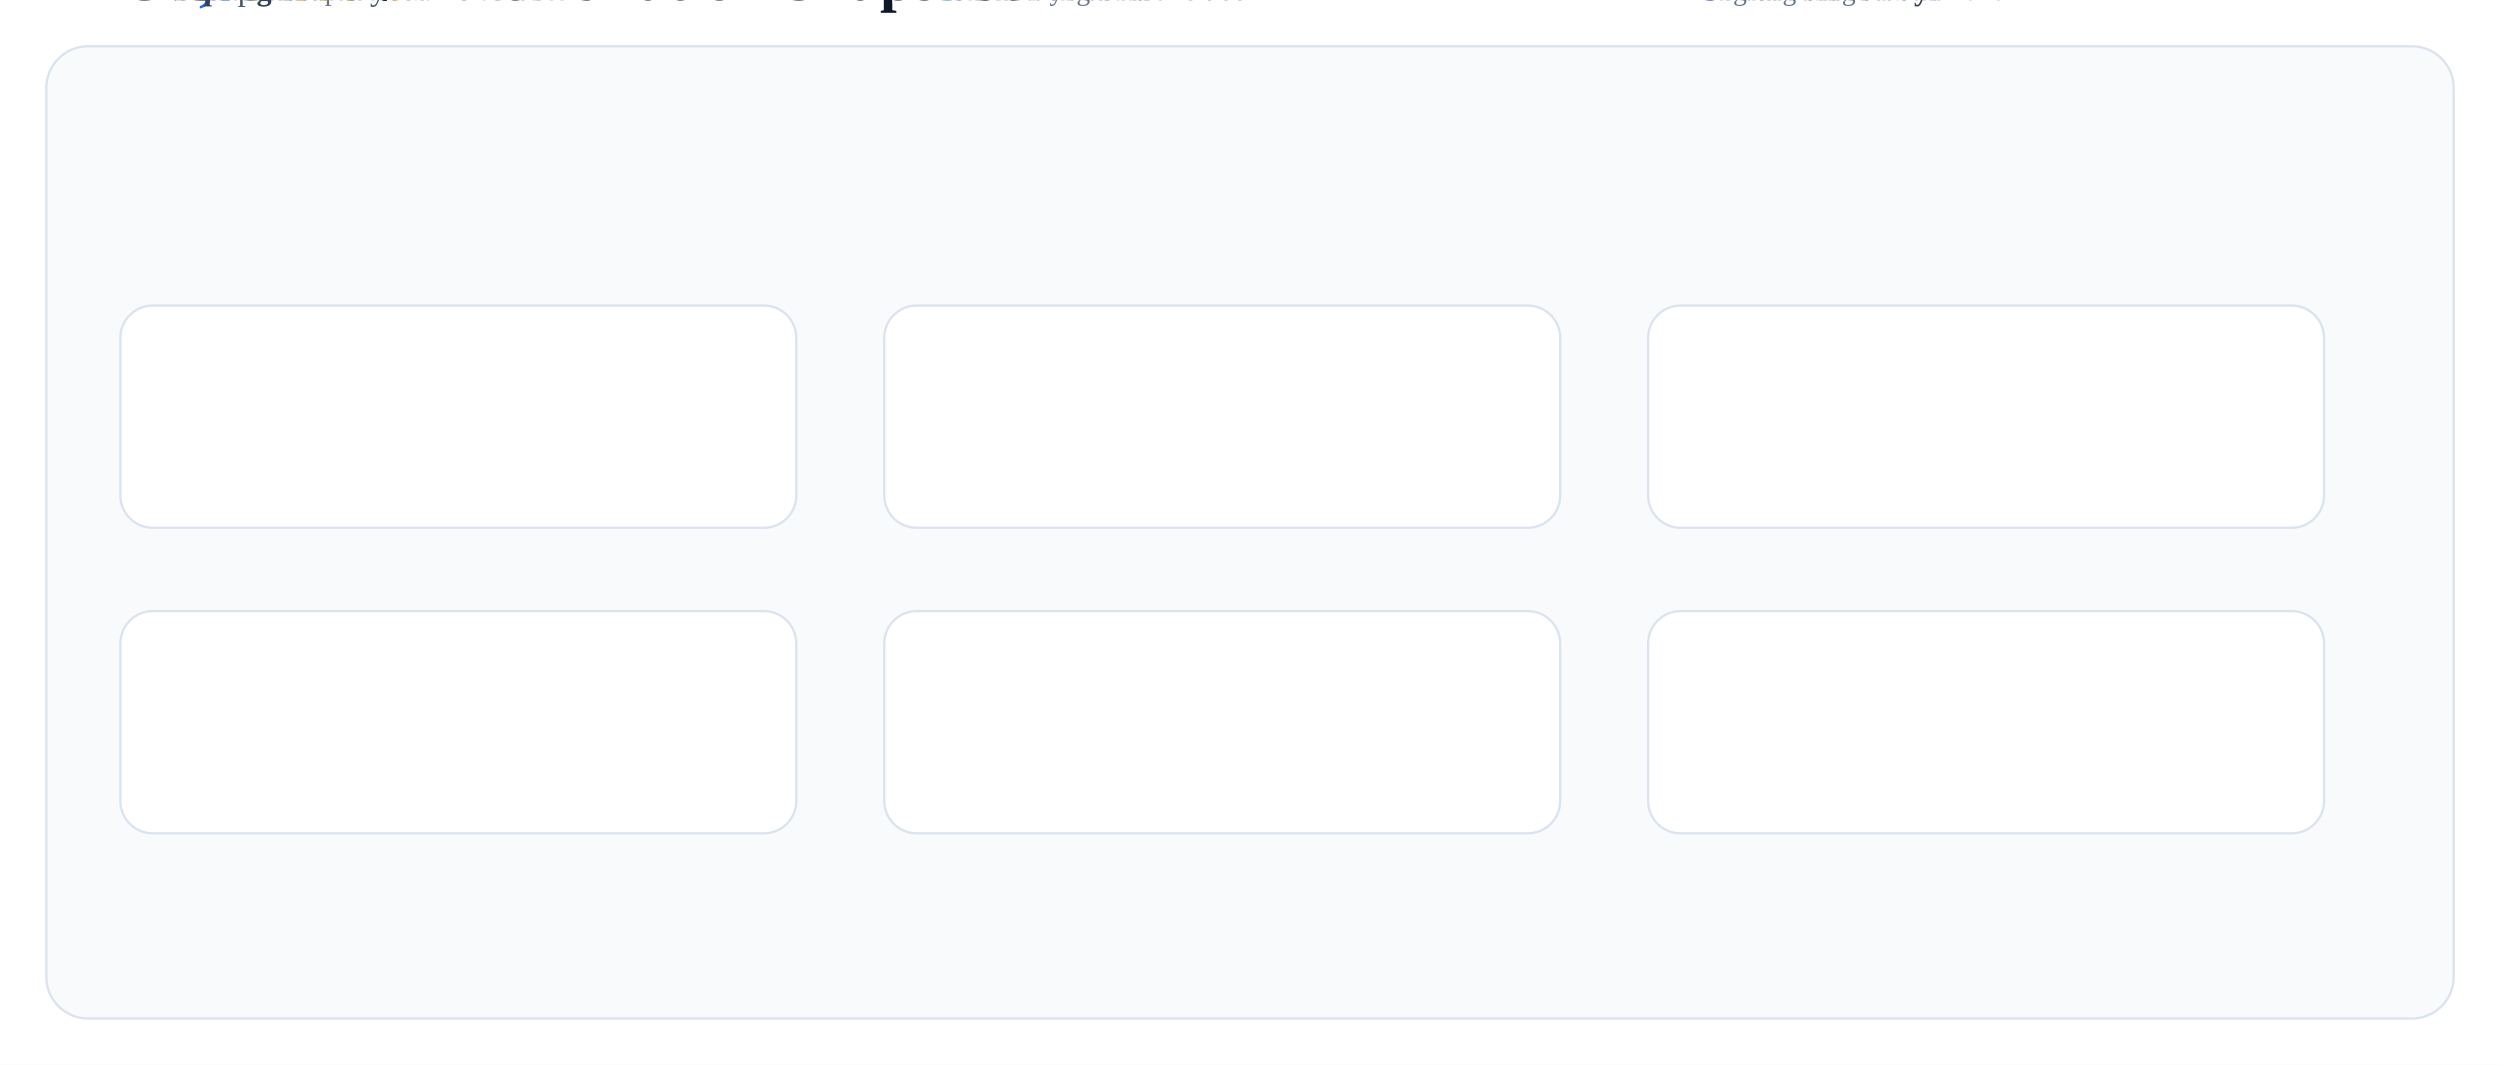
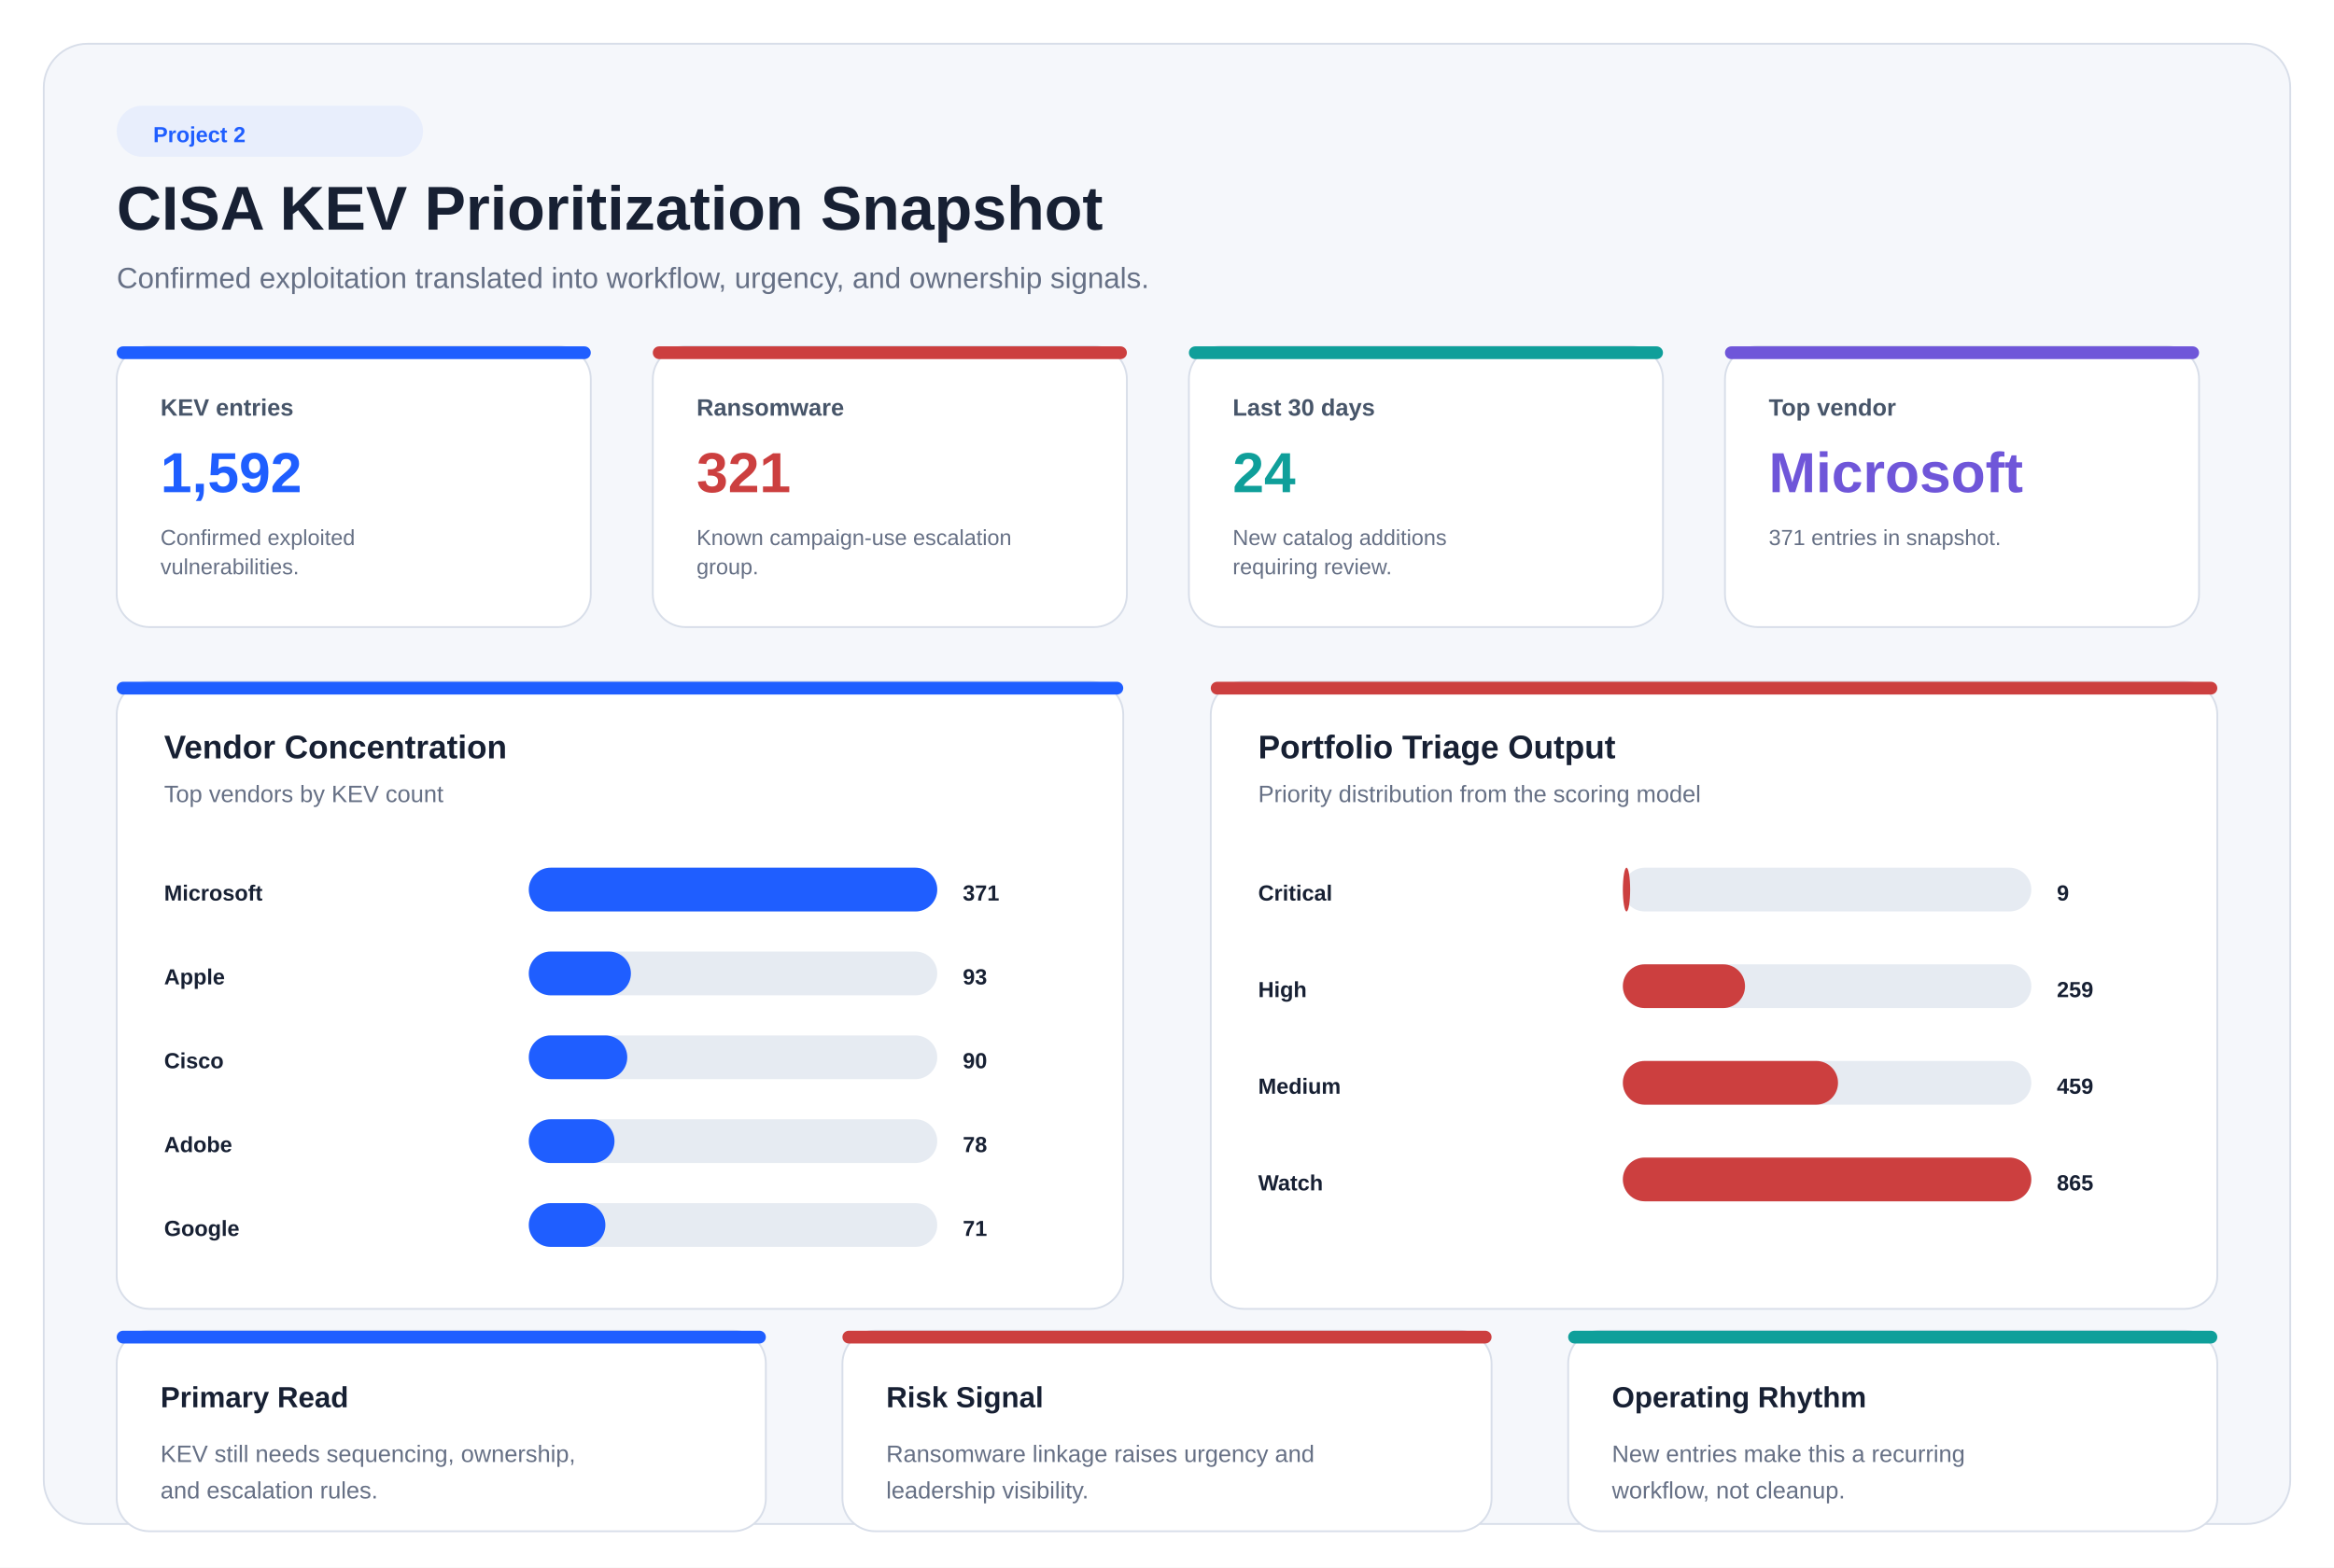
- <svg xmlns="http://www.w3.org/2000/svg" width="1080" height="460" viewBox="0 0 1080 460" role="img" aria-labelledby="title desc">
+ <svg xmlns="http://www.w3.org/2000/svg" width="1280" height="860" viewBox="0 0 1280 860" role="img" aria-labelledby="title desc" data-qc-version="1">
+   <defs>
+     <marker id="arrowHead" markerWidth="14" markerHeight="14" refX="12" refY="7" orient="auto" markerUnits="strokeWidth">
+       <path d="M2,2 L12,7 L2,12 Z" fill="#172033" />
+     </marker>
+     <style>
+ .font { font-family: Segoe UI, Arial, Helvetica, sans-serif; }
+ </style>
+   </defs>
  <rect width="100%" height="100%" fill="#ffffff" />
-   <rect x="20" y="20" width="1040" height="420" rx="18" fill="#f8fafc" stroke="#dbe3ef" />
-   <text fill="#0f172a" font-size="26" font-weight="700">
-     <tspan x="52" dy="0">CISA KEV Prioritization Snapshot</tspan>
-   </text>
-   <text fill="#475569" font-size="14" font-weight="400">
-     <tspan x="52" dy="0">KEV snapshot analyzed 2026-05-16</tspan>
-   </text>
-   <rect x="52" y="132" width="292" height="96" rx="14" fill="#ffffff" stroke="#dbe3ef" />
-   <text fill="#334155" font-size="13" font-weight="700">
-     <tspan x="74" dy="0">Catalog entries</tspan>
-   </text>
-   <text fill="#2563eb" font-size="24" font-weight="800">
-     <tspan x="74" dy="0">1,592</tspan>
-   </text>
-   <text fill="#64748b" font-size="12" font-weight="400">
-     <tspan x="74" dy="0">Confirmed exploited vulnerabilities</tspan>
-   </text>
-   <rect x="382" y="132" width="292" height="96" rx="14" fill="#ffffff" stroke="#dbe3ef" />
-   <text fill="#334155" font-size="13" font-weight="700">
-     <tspan x="404" dy="0">Known ransomware use</tspan>
-   </text>
-   <text fill="#0891b2" font-size="24" font-weight="800">
-     <tspan x="404" dy="0">321</tspan>
-   </text>
-   <text fill="#64748b" font-size="12" font-weight="400">
-     <tspan x="404" dy="0">Escalation signal</tspan>
-   </text>
-   <rect x="712" y="132" width="292" height="96" rx="14" fill="#ffffff" stroke="#dbe3ef" />
-   <text fill="#334155" font-size="13" font-weight="700">
-     <tspan x="734" dy="0">Added last 30 days</tspan>
-   </text>
-   <text fill="#16a34a" font-size="24" font-weight="800">
-     <tspan x="734" dy="0">24</tspan>
-   </text>
-   <text fill="#64748b" font-size="12" font-weight="400">
-     <tspan x="734" dy="0">Ongoing workflow demand</tspan>
-   </text>
-   <rect x="52" y="264" width="292" height="96" rx="14" fill="#ffffff" stroke="#dbe3ef" />
-   <text fill="#334155" font-size="13" font-weight="700">
-     <tspan x="74" dy="0">Top vendor</tspan>
-   </text>
-   <text fill="#ca8a04" font-size="24" font-weight="800">
-     <tspan x="74" dy="0">Microsoft</tspan>
-   </text>
-   <text fill="#64748b" font-size="12" font-weight="400">
-     <tspan x="74" dy="0">371 KEV entries</tspan>
-   </text>
-   <rect x="382" y="264" width="292" height="96" rx="14" fill="#ffffff" stroke="#dbe3ef" />
-   <text fill="#334155" font-size="13" font-weight="700">
-     <tspan x="404" dy="0">Future due dates</tspan>
-   </text>
-   <text fill="#dc2626" font-size="24" font-weight="800">
-     <tspan x="404" dy="0">2</tspan>
-   </text>
-   <text fill="#64748b" font-size="12" font-weight="400">
-     <tspan x="404" dy="0">As of analysis date</tspan>
-   </text>
-   <rect x="712" y="264" width="292" height="96" rx="14" fill="#ffffff" stroke="#dbe3ef" />
-   <text fill="#334155" font-size="13" font-weight="700">
-     <tspan x="734" dy="0">Critical scored</tspan>
-   </text>
-   <text fill="#7c3aed" font-size="24" font-weight="800">
-     <tspan x="734" dy="0">9</tspan>
-   </text>
-   <text fill="#64748b" font-size="12" font-weight="400">
-     <tspan x="734" dy="0">Portfolio triage model</tspan>
-   </text>
+   <rect x="24" y="24" width="1232" height="812" rx="24" fill="#f5f7fb" stroke="#d8dee9" />
+   <rect x="64" y="58" width="168" height="28" rx="14" fill="#e8eefc" />
+   <text class="font" x="84" y="78" font-size="12" font-weight="700" fill="#1f5eff" text-anchor="start">Project 2</text>
+   <text class="font" x="64" y="126" font-size="34" font-weight="800" fill="#172033" text-anchor="start">CISA KEV Prioritization Snapshot</text>
+   <text class="font" x="64" y="158" font-size="16" font-weight="400" fill="#667085" text-anchor="start">Confirmed exploitation translated into workflow, urgency, and ownership signals.</text>
+   <g data-qc-card="true">
+     <rect x="64" y="190" width="260" height="154" rx="18" fill="#ffffff" stroke="#d8dee9" />
+     <rect x="64" y="190" width="260" height="7" rx="3.5" fill="#1f5eff" />
+     <text class="font" x="88" y="228" font-size="13" font-weight="700" fill="#475569" text-anchor="start">KEV entries</text>
+     <text class="font" x="88" y="270" font-size="31" font-weight="800" fill="#1f5eff" text-anchor="start">1,592</text>
+     <text class="font" x="88" y="299" font-size="12" font-weight="400" fill="#667085" text-anchor="start">Confirmed exploited</text>
+     <text class="font" x="88" y="315" font-size="12" font-weight="400" fill="#667085" text-anchor="start">vulnerabilities.</text>
+   </g>
+   <g data-qc-card="true">
+     <rect x="358" y="190" width="260" height="154" rx="18" fill="#ffffff" stroke="#d8dee9" />
+     <rect x="358" y="190" width="260" height="7" rx="3.5" fill="#cc3f3f" />
+     <text class="font" x="382" y="228" font-size="13" font-weight="700" fill="#475569" text-anchor="start">Ransomware</text>
+     <text class="font" x="382" y="270" font-size="31" font-weight="800" fill="#cc3f3f" text-anchor="start">321</text>
+     <text class="font" x="382" y="299" font-size="12" font-weight="400" fill="#667085" text-anchor="start">Known campaign-use escalation</text>
+     <text class="font" x="382" y="315" font-size="12" font-weight="400" fill="#667085" text-anchor="start">group.</text>
+   </g>
+   <g data-qc-card="true">
+     <rect x="652" y="190" width="260" height="154" rx="18" fill="#ffffff" stroke="#d8dee9" />
+     <rect x="652" y="190" width="260" height="7" rx="3.5" fill="#0f9f9a" />
+     <text class="font" x="676" y="228" font-size="13" font-weight="700" fill="#475569" text-anchor="start">Last 30 days</text>
+     <text class="font" x="676" y="270" font-size="31" font-weight="800" fill="#0f9f9a" text-anchor="start">24</text>
+     <text class="font" x="676" y="299" font-size="12" font-weight="400" fill="#667085" text-anchor="start">New catalog additions</text>
+     <text class="font" x="676" y="315" font-size="12" font-weight="400" fill="#667085" text-anchor="start">requiring review.</text>
+   </g>
+   <g data-qc-card="true">
+     <rect x="946" y="190" width="260" height="154" rx="18" fill="#ffffff" stroke="#d8dee9" />
+     <rect x="946" y="190" width="260" height="7" rx="3.5" fill="#6f56d9" />
+     <text class="font" x="970" y="228" font-size="13" font-weight="700" fill="#475569" text-anchor="start">Top vendor</text>
+     <text class="font" x="970" y="270" font-size="31" font-weight="800" fill="#6f56d9" text-anchor="start">Microsoft</text>
+     <text class="font" x="970" y="299" font-size="12" font-weight="400" fill="#667085" text-anchor="start">371 entries in snapshot.</text>
+   </g>
+   <g data-qc-card="true">
+     <rect x="64" y="374" width="552" height="344" rx="18" fill="#ffffff" stroke="#d8dee9" />
+     <rect x="64" y="374" width="552" height="7" rx="3.5" fill="#1f5eff" />
+     <text class="font" x="90" y="416" font-size="18" font-weight="800" fill="#172033" text-anchor="start">Vendor Concentration</text>
+     <text class="font" x="90" y="440" font-size="13" font-weight="400" fill="#667085" text-anchor="start">Top vendors by KEV count</text>
+     <text class="font" x="90" y="494" font-size="12" font-weight="600" fill="#172033" text-anchor="start">Microsoft</text>
+     <rect x="290" y="476" width="224" height="24" rx="12" fill="#e6ebf2" />
+     <rect x="290" y="476" width="224" height="24" rx="12" fill="#1f5eff" />
+     <text class="font" x="528" y="494" font-size="12" font-weight="800" fill="#172033" text-anchor="start">371</text>
+     <text class="font" x="90" y="540" font-size="12" font-weight="600" fill="#172033" text-anchor="start">Apple</text>
+     <rect x="290" y="522" width="224" height="24" rx="12" fill="#e6ebf2" />
+     <rect x="290" y="522" width="56" height="24" rx="12" fill="#1f5eff" />
+     <text class="font" x="528" y="540" font-size="12" font-weight="800" fill="#172033" text-anchor="start">93</text>
+     <text class="font" x="90" y="586" font-size="12" font-weight="600" fill="#172033" text-anchor="start">Cisco</text>
+     <rect x="290" y="568" width="224" height="24" rx="12" fill="#e6ebf2" />
+     <rect x="290" y="568" width="54" height="24" rx="12" fill="#1f5eff" />
+     <text class="font" x="528" y="586" font-size="12" font-weight="800" fill="#172033" text-anchor="start">90</text>
+     <text class="font" x="90" y="632" font-size="12" font-weight="600" fill="#172033" text-anchor="start">Adobe</text>
+     <rect x="290" y="614" width="224" height="24" rx="12" fill="#e6ebf2" />
+     <rect x="290" y="614" width="47" height="24" rx="12" fill="#1f5eff" />
+     <text class="font" x="528" y="632" font-size="12" font-weight="800" fill="#172033" text-anchor="start">78</text>
+     <text class="font" x="90" y="678" font-size="12" font-weight="600" fill="#172033" text-anchor="start">Google</text>
+     <rect x="290" y="660" width="224" height="24" rx="12" fill="#e6ebf2" />
+     <rect x="290" y="660" width="42" height="24" rx="12" fill="#1f5eff" />
+     <text class="font" x="528" y="678" font-size="12" font-weight="800" fill="#172033" text-anchor="start">71</text>
+   </g>
+   <g data-qc-card="true">
+     <rect x="664" y="374" width="552" height="344" rx="18" fill="#ffffff" stroke="#d8dee9" />
+     <rect x="664" y="374" width="552" height="7" rx="3.5" fill="#cc3f3f" />
+     <text class="font" x="690" y="416" font-size="18" font-weight="800" fill="#172033" text-anchor="start">Portfolio Triage Output</text>
+     <text class="font" x="690" y="440" font-size="13" font-weight="400" fill="#667085" text-anchor="start">Priority distribution from the scoring model</text>
+     <text class="font" x="690" y="494" font-size="12" font-weight="600" fill="#172033" text-anchor="start">Critical</text>
+     <rect x="890" y="476" width="224" height="24" rx="12" fill="#e6ebf2" />
+     <rect x="890" y="476" width="4" height="24" rx="12" fill="#cc3f3f" />
+     <text class="font" x="1128" y="494" font-size="12" font-weight="800" fill="#172033" text-anchor="start">9</text>
+     <text class="font" x="690" y="547" font-size="12" font-weight="600" fill="#172033" text-anchor="start">High</text>
+     <rect x="890" y="529" width="224" height="24" rx="12" fill="#e6ebf2" />
+     <rect x="890" y="529" width="67" height="24" rx="12" fill="#cc3f3f" />
+     <text class="font" x="1128" y="547" font-size="12" font-weight="800" fill="#172033" text-anchor="start">259</text>
+     <text class="font" x="690" y="600" font-size="12" font-weight="600" fill="#172033" text-anchor="start">Medium</text>
+     <rect x="890" y="582" width="224" height="24" rx="12" fill="#e6ebf2" />
+     <rect x="890" y="582" width="118" height="24" rx="12" fill="#cc3f3f" />
+     <text class="font" x="1128" y="600" font-size="12" font-weight="800" fill="#172033" text-anchor="start">459</text>
+     <text class="font" x="690" y="653" font-size="12" font-weight="600" fill="#172033" text-anchor="start">Watch</text>
+     <rect x="890" y="635" width="224" height="24" rx="12" fill="#e6ebf2" />
+     <rect x="890" y="635" width="224" height="24" rx="12" fill="#cc3f3f" />
+     <text class="font" x="1128" y="653" font-size="12" font-weight="800" fill="#172033" text-anchor="start">865</text>
+   </g>
+   <g data-qc-card="true">
+     <rect x="64" y="730" width="356" height="110" rx="18" fill="#ffffff" stroke="#d8dee9" />
+     <rect x="64" y="730" width="356" height="7" rx="3.5" fill="#1f5eff" />
+     <text class="font" x="88" y="772" font-size="16" font-weight="800" fill="#172033" text-anchor="start">Primary Read</text>
+     <text class="font" x="88" y="802" font-size="13" font-weight="400" fill="#667085" text-anchor="start">KEV still needs sequencing, ownership,</text>
+     <text class="font" x="88" y="822" font-size="13" font-weight="400" fill="#667085" text-anchor="start">and escalation rules.</text>
+   </g>
+   <g data-qc-card="true">
+     <rect x="462" y="730" width="356" height="110" rx="18" fill="#ffffff" stroke="#d8dee9" />
+     <rect x="462" y="730" width="356" height="7" rx="3.5" fill="#cc3f3f" />
+     <text class="font" x="486" y="772" font-size="16" font-weight="800" fill="#172033" text-anchor="start">Risk Signal</text>
+     <text class="font" x="486" y="802" font-size="13" font-weight="400" fill="#667085" text-anchor="start">Ransomware linkage raises urgency and</text>
+     <text class="font" x="486" y="822" font-size="13" font-weight="400" fill="#667085" text-anchor="start">leadership visibility.</text>
+   </g>
+   <g data-qc-card="true">
+     <rect x="860" y="730" width="356" height="110" rx="18" fill="#ffffff" stroke="#d8dee9" />
+     <rect x="860" y="730" width="356" height="7" rx="3.5" fill="#0f9f9a" />
+     <text class="font" x="884" y="772" font-size="16" font-weight="800" fill="#172033" text-anchor="start">Operating Rhythm</text>
+     <text class="font" x="884" y="802" font-size="13" font-weight="400" fill="#667085" text-anchor="start">New entries make this a recurring</text>
+     <text class="font" x="884" y="822" font-size="13" font-weight="400" fill="#667085" text-anchor="start">workflow, not cleanup.</text>
+   </g>
</svg>
